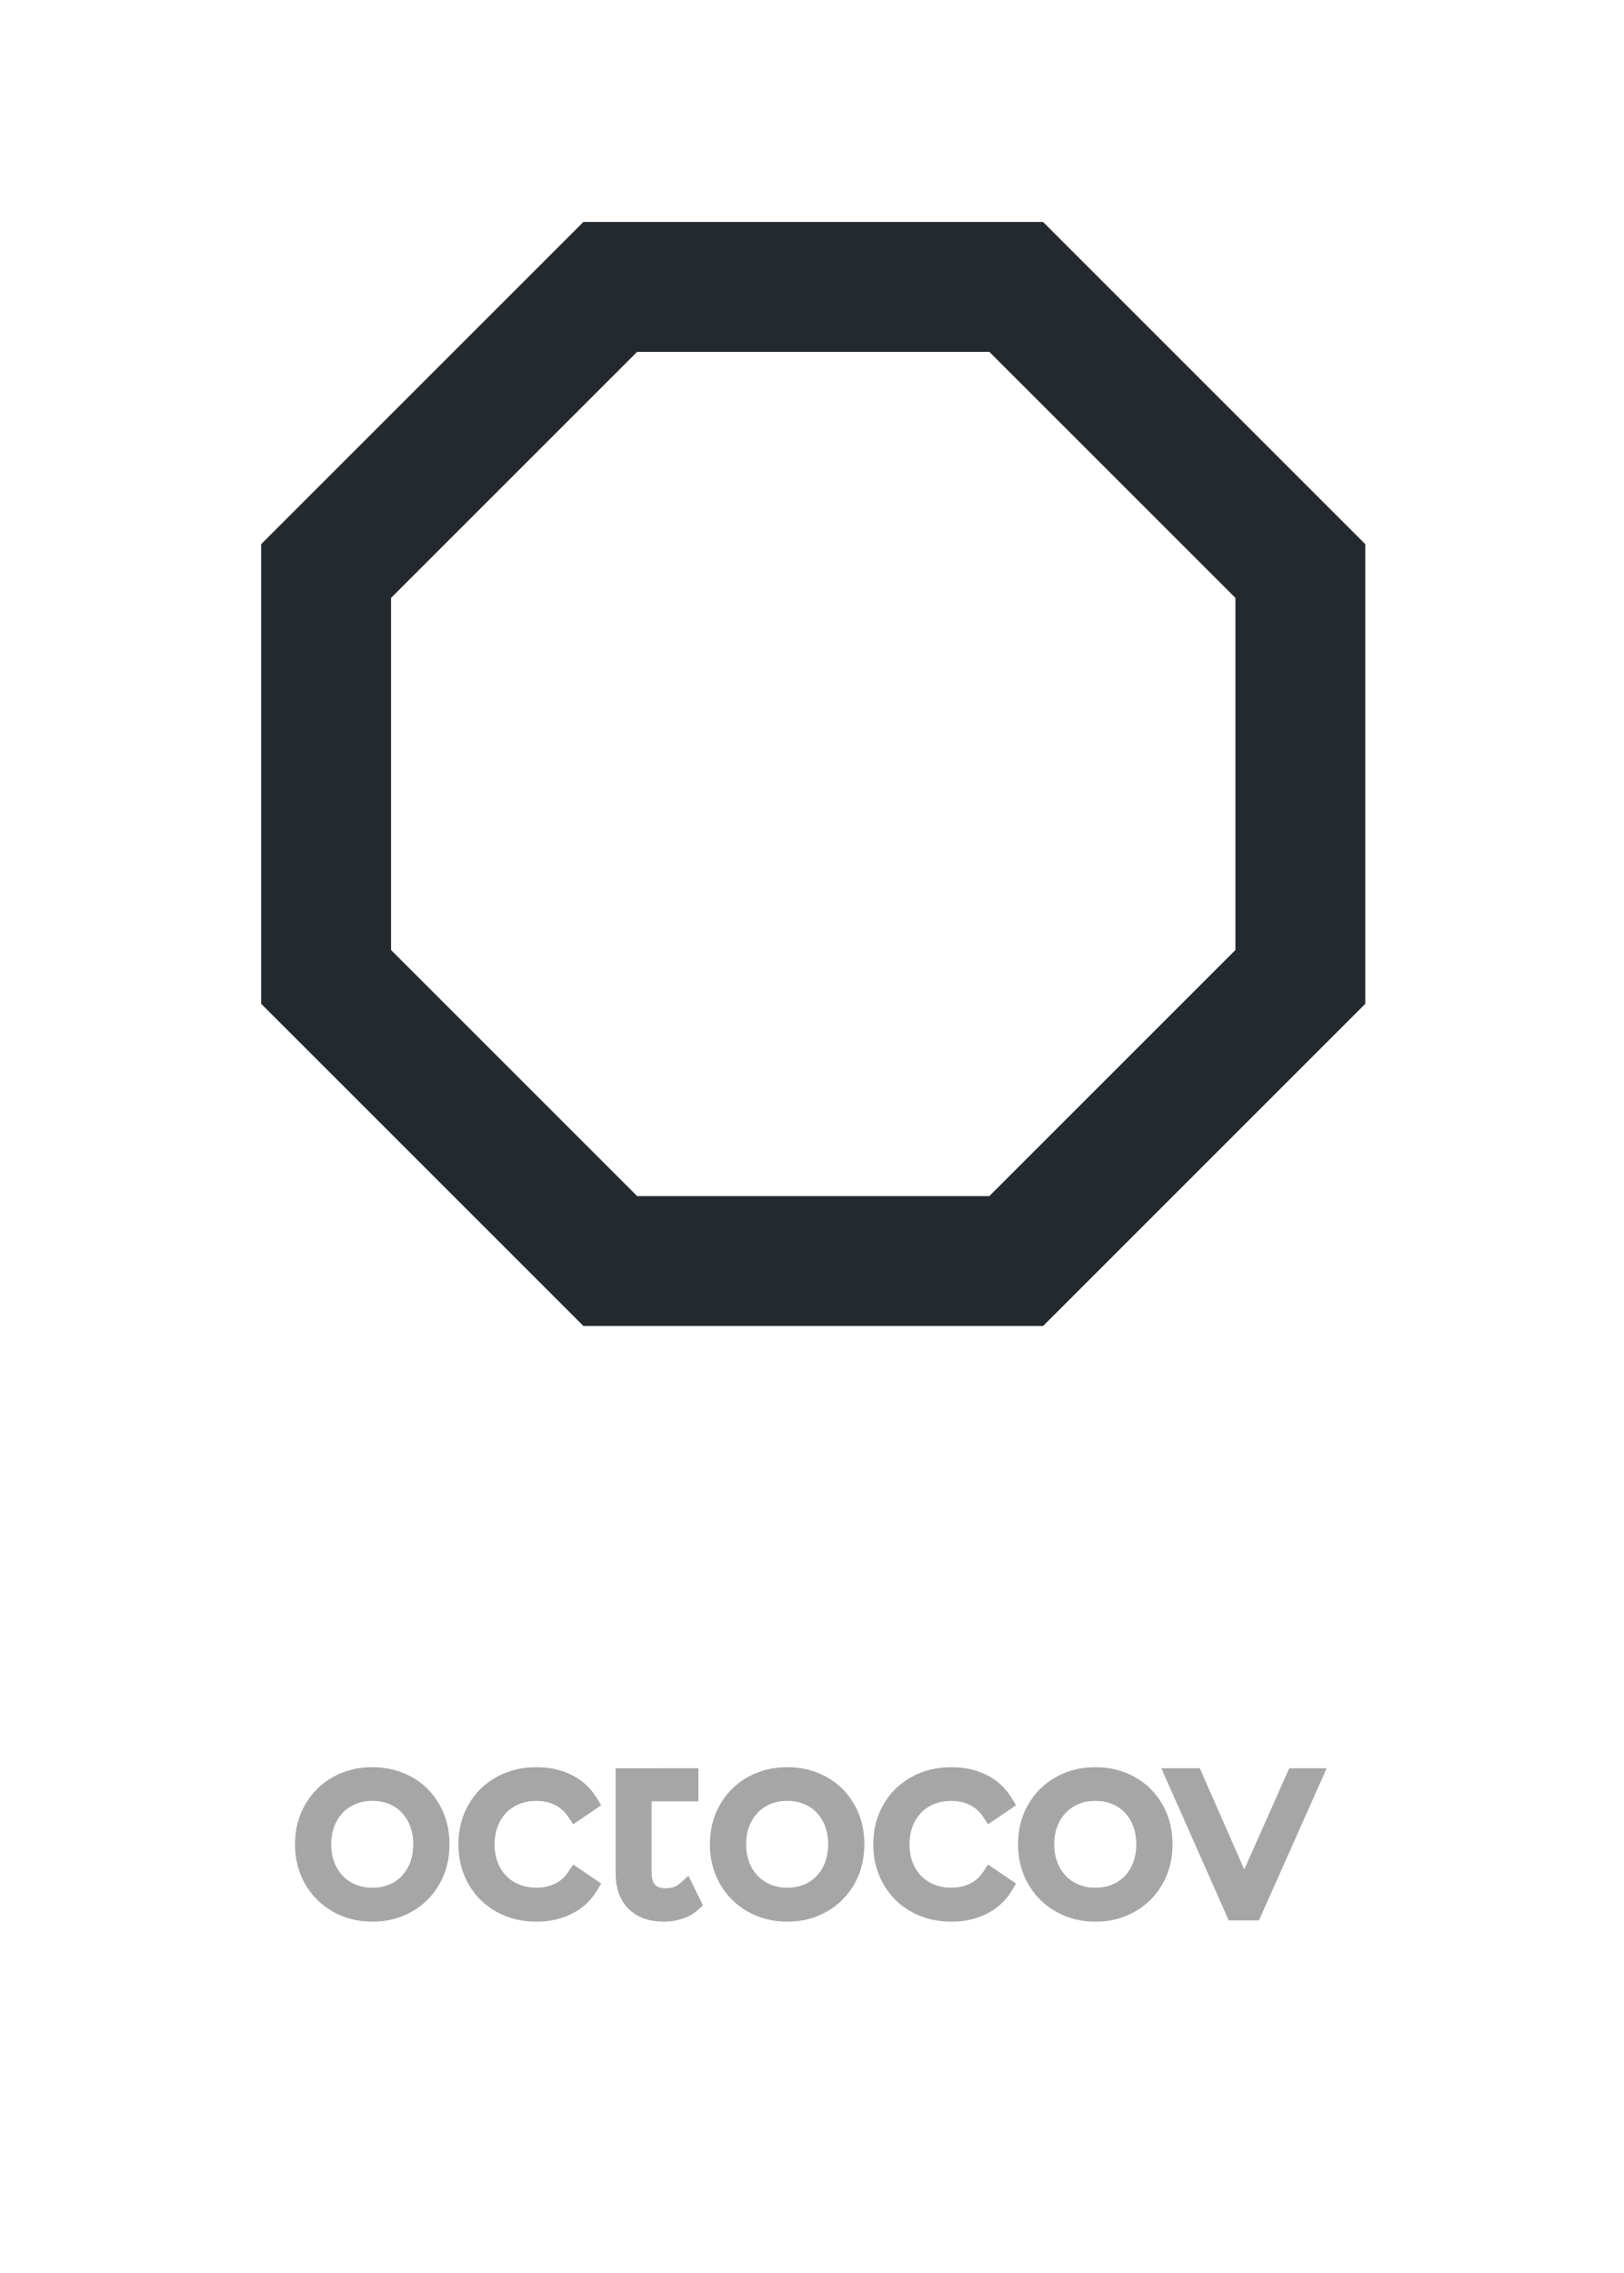
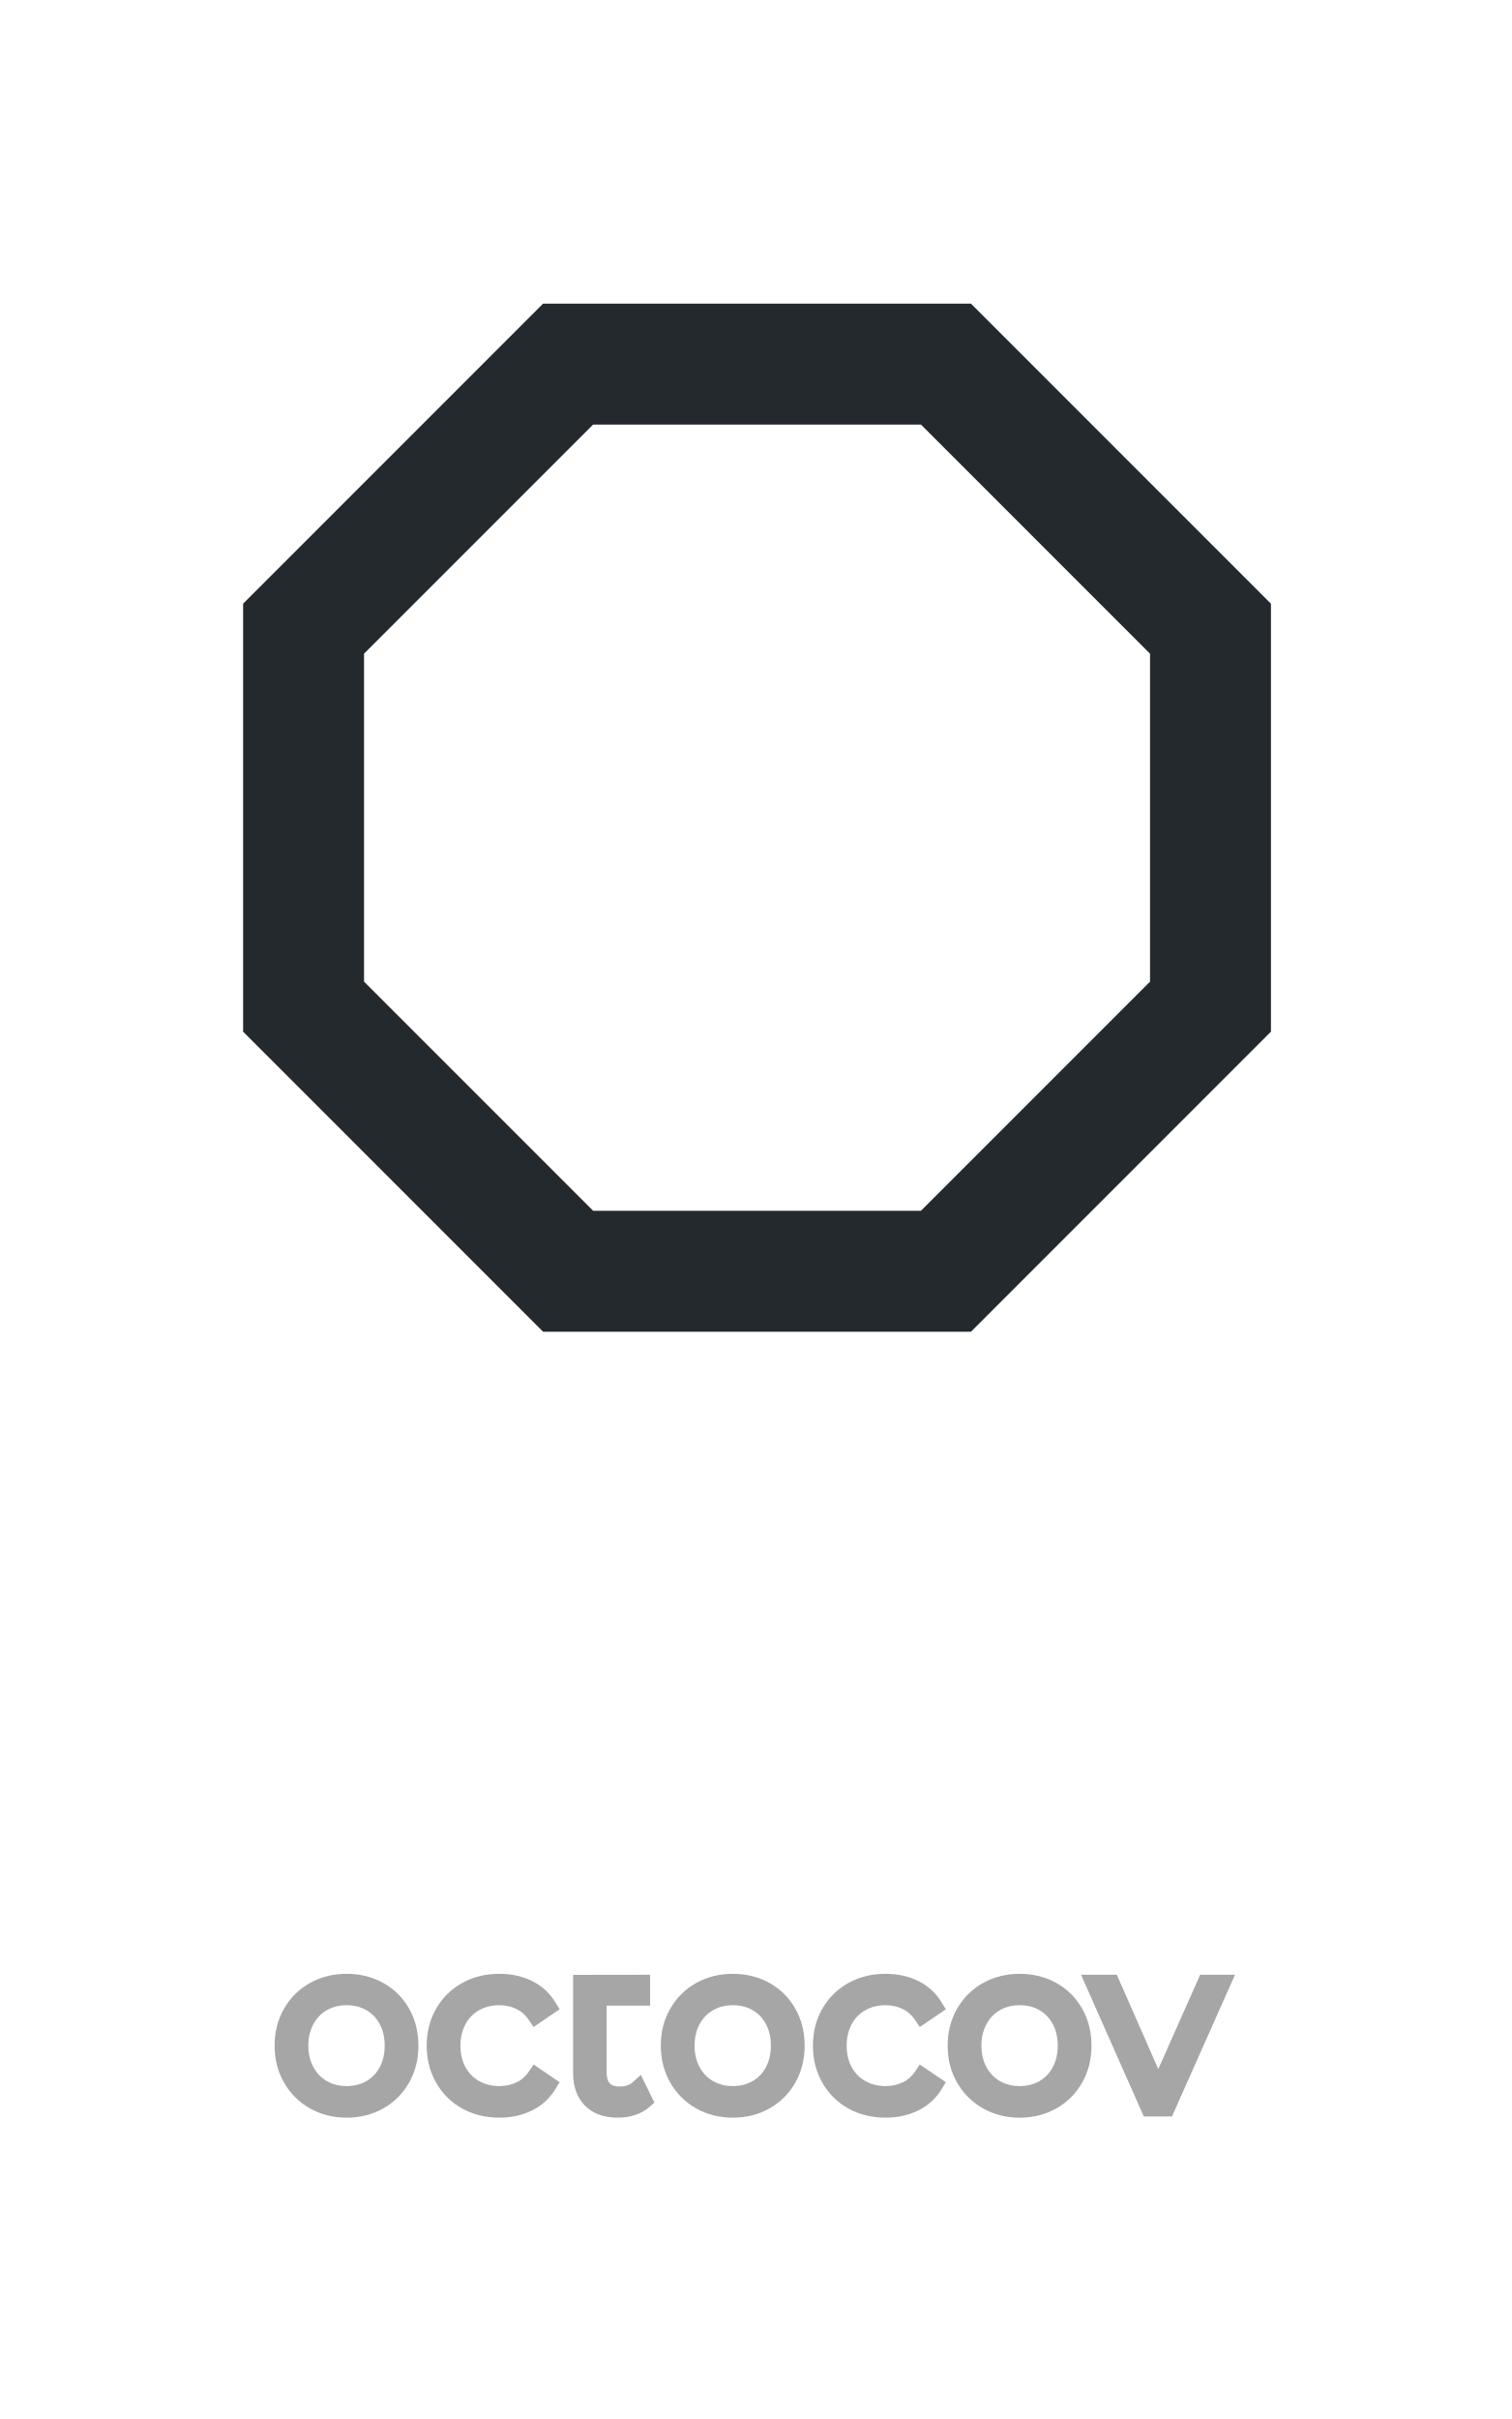
- <svg xmlns="http://www.w3.org/2000/svg" width="100%" height="100%" viewBox="0 0 500 700" version="1.1" xml:space="preserve" style="fill-rule:evenodd;clip-rule:evenodd;stroke-linejoin:round;stroke-miterlimit:2;">
-   <g transform="matrix(25,0,0,25,50.4204,38.3576)">
+ <svg xmlns="http://www.w3.org/2000/svg" width="100%" height="100%" viewBox="0 0 500 800" version="1.1" xml:space="preserve" style="fill-rule:evenodd;clip-rule:evenodd;stroke-linejoin:round;stroke-miterlimit:2;">
+   <g transform="matrix(25,0,0,25,50.4204,70.4169)">
    <path d="M10.831,1.2L5.169,1.2L1.2,5.169L1.2,10.831L5.169,14.8L10.831,14.8L14.8,10.831L14.8,5.169L10.831,1.2ZM5.831,2.8L10.169,2.8C10.169,2.8 13.2,5.831 13.2,5.831C13.2,5.831 13.2,10.169 13.2,10.169C13.2,10.169 10.169,13.2 10.169,13.2C10.169,13.2 5.831,13.2 5.831,13.2C5.831,13.2 2.8,10.169 2.8,10.169C2.8,10.169 2.8,5.831 2.8,5.831L5.831,2.8Z" style="fill:rgb(36,41,46);" />
  </g>
-   <g transform="matrix(1,0,0,1,0,-40.8689)">
+   <g transform="matrix(1,0,0,1,0,67.6773)">
    <path d="M114.664,632.672C119.151,632.672 123.191,631.639 126.793,629.603C130.434,627.543 133.284,624.693 135.344,621.052C137.379,617.453 138.413,613.387 138.413,608.844C138.413,604.301 137.379,600.235 135.344,596.636C133.281,592.989 130.425,590.149 126.778,588.116C123.181,586.112 119.145,585.094 114.664,585.094C110.182,585.094 106.147,586.112 102.55,588.116C98.908,590.146 96.042,592.98 93.953,596.622C91.886,600.225 90.835,604.296 90.835,608.844C90.835,613.392 91.886,617.463 93.953,621.066C96.039,624.702 98.9,627.547 102.535,629.603C106.136,631.639 110.177,632.672 114.664,632.672ZM114.664,622.217C112.237,622.217 110.055,621.681 108.127,620.576C106.235,619.492 104.755,617.945 103.671,615.948C102.543,613.869 101.998,611.498 101.998,608.844C101.998,606.19 102.543,603.819 103.671,601.74C104.755,599.743 106.235,598.196 108.127,597.112C110.055,596.007 112.237,595.471 114.664,595.471C117.091,595.471 119.272,596.007 121.201,597.112C123.084,598.191 124.548,599.731 125.606,601.72C126.715,603.805 127.25,606.182 127.25,608.844C127.25,611.506 126.715,613.883 125.606,615.968C124.548,617.957 123.084,619.497 121.201,620.576C119.272,621.681 117.091,622.217 114.664,622.217Z" style="fill:rgb(166,166,166);fill-rule:nonzero;" />
  </g>
-   <g transform="matrix(1,0,0,1,0,-40.8689)">
+   <g transform="matrix(1,0,0,1,0,67.6773)">
    <path d="M165.213,632.672C169.175,632.672 172.749,631.874 175.942,630.307C179.256,628.681 181.863,626.301 183.765,623.171L185.123,620.937L176.497,615.078L174.959,617.386C173.885,618.997 172.529,620.204 170.876,620.989C169.141,621.813 167.252,622.217 165.213,622.217C162.725,622.217 160.483,621.676 158.496,620.563C156.565,619.481 155.061,617.95 153.979,615.977C152.852,613.921 152.312,611.54 152.312,608.844C152.312,606.19 152.857,603.819 153.985,601.74C155.066,599.747 156.567,598.206 158.496,597.125C160.483,596.012 162.725,595.471 165.213,595.471C167.243,595.471 169.123,595.884 170.851,596.726C172.513,597.537 173.878,598.76 174.959,600.381L176.497,602.689L185.123,596.83L183.765,594.596C181.864,591.467 179.272,589.09 175.99,587.464C172.825,585.897 169.236,585.094 165.213,585.094C160.626,585.094 156.528,586.112 152.911,588.112C149.238,590.142 146.357,592.979 144.267,596.622C142.199,600.225 141.149,604.296 141.149,608.844C141.149,613.387 142.197,617.469 144.262,621.097C146.353,624.772 149.237,627.624 152.911,629.655C156.528,631.655 160.626,632.672 165.213,632.672Z" style="fill:rgb(166,166,166);fill-rule:nonzero;" />
  </g>
-   <g transform="matrix(1,0,0,1,0,-40.8689)">
+   <g transform="matrix(1,0,0,1,0,67.6773)">
    <path d="M214.929,629.056L216.473,627.667L211.989,618.521L209.283,620.957C208.187,621.943 206.742,622.375 204.988,622.375C203.577,622.375 202.461,622.101 201.723,621.316C200.929,620.47 200.66,619.197 200.66,617.574C200.66,617.574 200.66,595.628 200.66,595.628C200.66,595.628 215.051,595.628 215.051,595.628L215.051,585.405L189.575,585.44L189.575,617.889C189.575,622.57 190.962,626.156 193.527,628.721C196.088,631.282 199.699,632.672 204.438,632.672C206.415,632.672 208.299,632.376 210.091,631.789C212.003,631.162 213.61,630.243 214.929,629.056Z" style="fill:rgb(166,166,166);fill-rule:nonzero;" />
  </g>
-   <g transform="matrix(1,0,0,1,0,-40.8689)">
+   <g transform="matrix(1,0,0,1,0,67.6773)">
    <path d="M242.422,632.672C246.909,632.672 250.95,631.639 254.551,629.603C258.192,627.543 261.043,624.693 263.102,621.052C265.137,617.453 266.172,613.387 266.172,608.844C266.172,604.301 265.137,600.235 263.102,596.636C261.039,592.989 258.183,590.149 254.536,588.116C250.939,586.112 246.903,585.094 242.422,585.094C237.941,585.094 233.905,586.112 230.308,588.116C226.667,590.146 223.8,592.98 221.711,596.622C219.644,600.225 218.594,604.296 218.594,608.844C218.594,613.392 219.644,617.463 221.711,621.066C223.797,624.702 226.658,627.547 230.293,629.603C233.894,631.639 237.935,632.672 242.422,632.672ZM242.422,622.217C239.995,622.217 237.813,621.681 235.885,620.576C233.994,619.492 232.513,617.945 231.429,615.948C230.301,613.869 229.757,611.498 229.757,608.844C229.757,606.19 230.301,603.819 231.429,601.74C232.513,599.743 233.994,598.196 235.885,597.112C237.813,596.007 239.995,595.471 242.422,595.471C244.849,595.471 247.031,596.007 248.959,597.112C250.842,598.191 252.307,599.731 253.365,601.72C254.474,603.805 255.009,606.182 255.009,608.844C255.009,611.506 254.474,613.883 253.365,615.968C252.307,617.957 250.842,619.497 248.959,620.576C247.031,621.681 244.849,622.217 242.422,622.217Z" style="fill:rgb(166,166,166);fill-rule:nonzero;" />
  </g>
-   <g transform="matrix(1,0,0,1,0,-40.8689)">
+   <g transform="matrix(1,0,0,1,0,67.6773)">
    <path d="M292.972,632.672C296.933,632.672 300.507,631.874 303.7,630.307C307.014,628.681 309.621,626.301 311.524,623.171L312.882,620.937L304.256,615.078L302.717,617.386C301.643,618.997 300.287,620.204 298.634,620.989C296.899,621.813 295.011,622.217 292.972,622.217C290.483,622.217 288.241,621.676 286.255,620.563C284.323,619.481 282.819,617.95 281.737,615.977C280.61,613.921 280.07,611.54 280.07,608.844C280.07,606.19 280.615,603.819 281.743,601.74C282.824,599.747 284.325,598.206 286.255,597.125C288.241,596.012 290.483,595.471 292.972,595.471C295.002,595.471 296.882,595.884 298.609,596.726C300.272,597.537 301.637,598.76 302.717,600.381L304.256,602.689L312.882,596.83L311.524,594.596C309.622,591.467 307.03,589.09 303.748,587.464C300.584,585.897 296.994,585.094 292.972,585.094C288.384,585.094 284.287,586.112 280.67,588.112C276.997,590.142 274.115,592.979 272.025,596.622C269.958,600.225 268.908,604.296 268.908,608.844C268.908,613.387 269.955,617.469 272.02,621.097C274.111,624.772 276.995,627.624 280.67,629.655C284.287,631.655 288.384,632.672 292.972,632.672Z" style="fill:rgb(166,166,166);fill-rule:nonzero;" />
  </g>
-   <g transform="matrix(1,0,0,1,0,-40.8689)">
+   <g transform="matrix(1,0,0,1,0,67.6773)">
    <path d="M337.308,632.672C341.795,632.672 345.836,631.639 349.437,629.603C353.078,627.543 355.929,624.693 357.988,621.052C360.023,617.453 361.058,613.387 361.058,608.844C361.058,604.301 360.023,600.235 357.988,596.636C355.925,592.989 353.07,590.149 349.422,588.116C345.825,586.112 341.79,585.094 337.308,585.094C332.827,585.094 328.791,586.112 325.194,588.116C321.553,590.146 318.687,592.98 316.597,596.622C314.53,600.225 313.48,604.296 313.48,608.844C313.48,613.392 314.53,617.463 316.597,621.066C318.683,624.702 321.544,627.547 325.179,629.603C328.781,631.639 332.821,632.672 337.308,632.672ZM337.308,622.217C334.881,622.217 332.7,621.681 330.771,620.576C328.88,619.492 327.399,617.945 326.315,615.948C325.187,613.869 324.643,611.498 324.643,608.844C324.643,606.19 325.187,603.819 326.315,601.74C327.399,599.743 328.88,598.196 330.771,597.112C332.7,596.007 334.881,595.471 337.308,595.471C339.735,595.471 341.917,596.007 343.845,597.112C345.728,598.191 347.193,599.731 348.251,601.72C349.36,603.805 349.895,606.182 349.895,608.844C349.895,611.506 349.36,613.883 348.251,615.968C347.193,617.957 345.728,619.497 343.845,620.576C341.917,621.681 339.735,622.217 337.308,622.217Z" style="fill:rgb(166,166,166);fill-rule:nonzero;" />
  </g>
-   <g transform="matrix(1,0,0,1,0,-40.8689)">
+   <g transform="matrix(1,0,0,1,0,67.6773)">
    <path d="M387.678,632.279L408.529,585.409L397.003,585.409L383.152,616.592C383.152,616.591 369.44,585.409 369.44,585.409L357.599,585.409L378.361,632.279L387.678,632.279Z" style="fill:rgb(166,166,166);fill-rule:nonzero;" />
  </g>
</svg>
